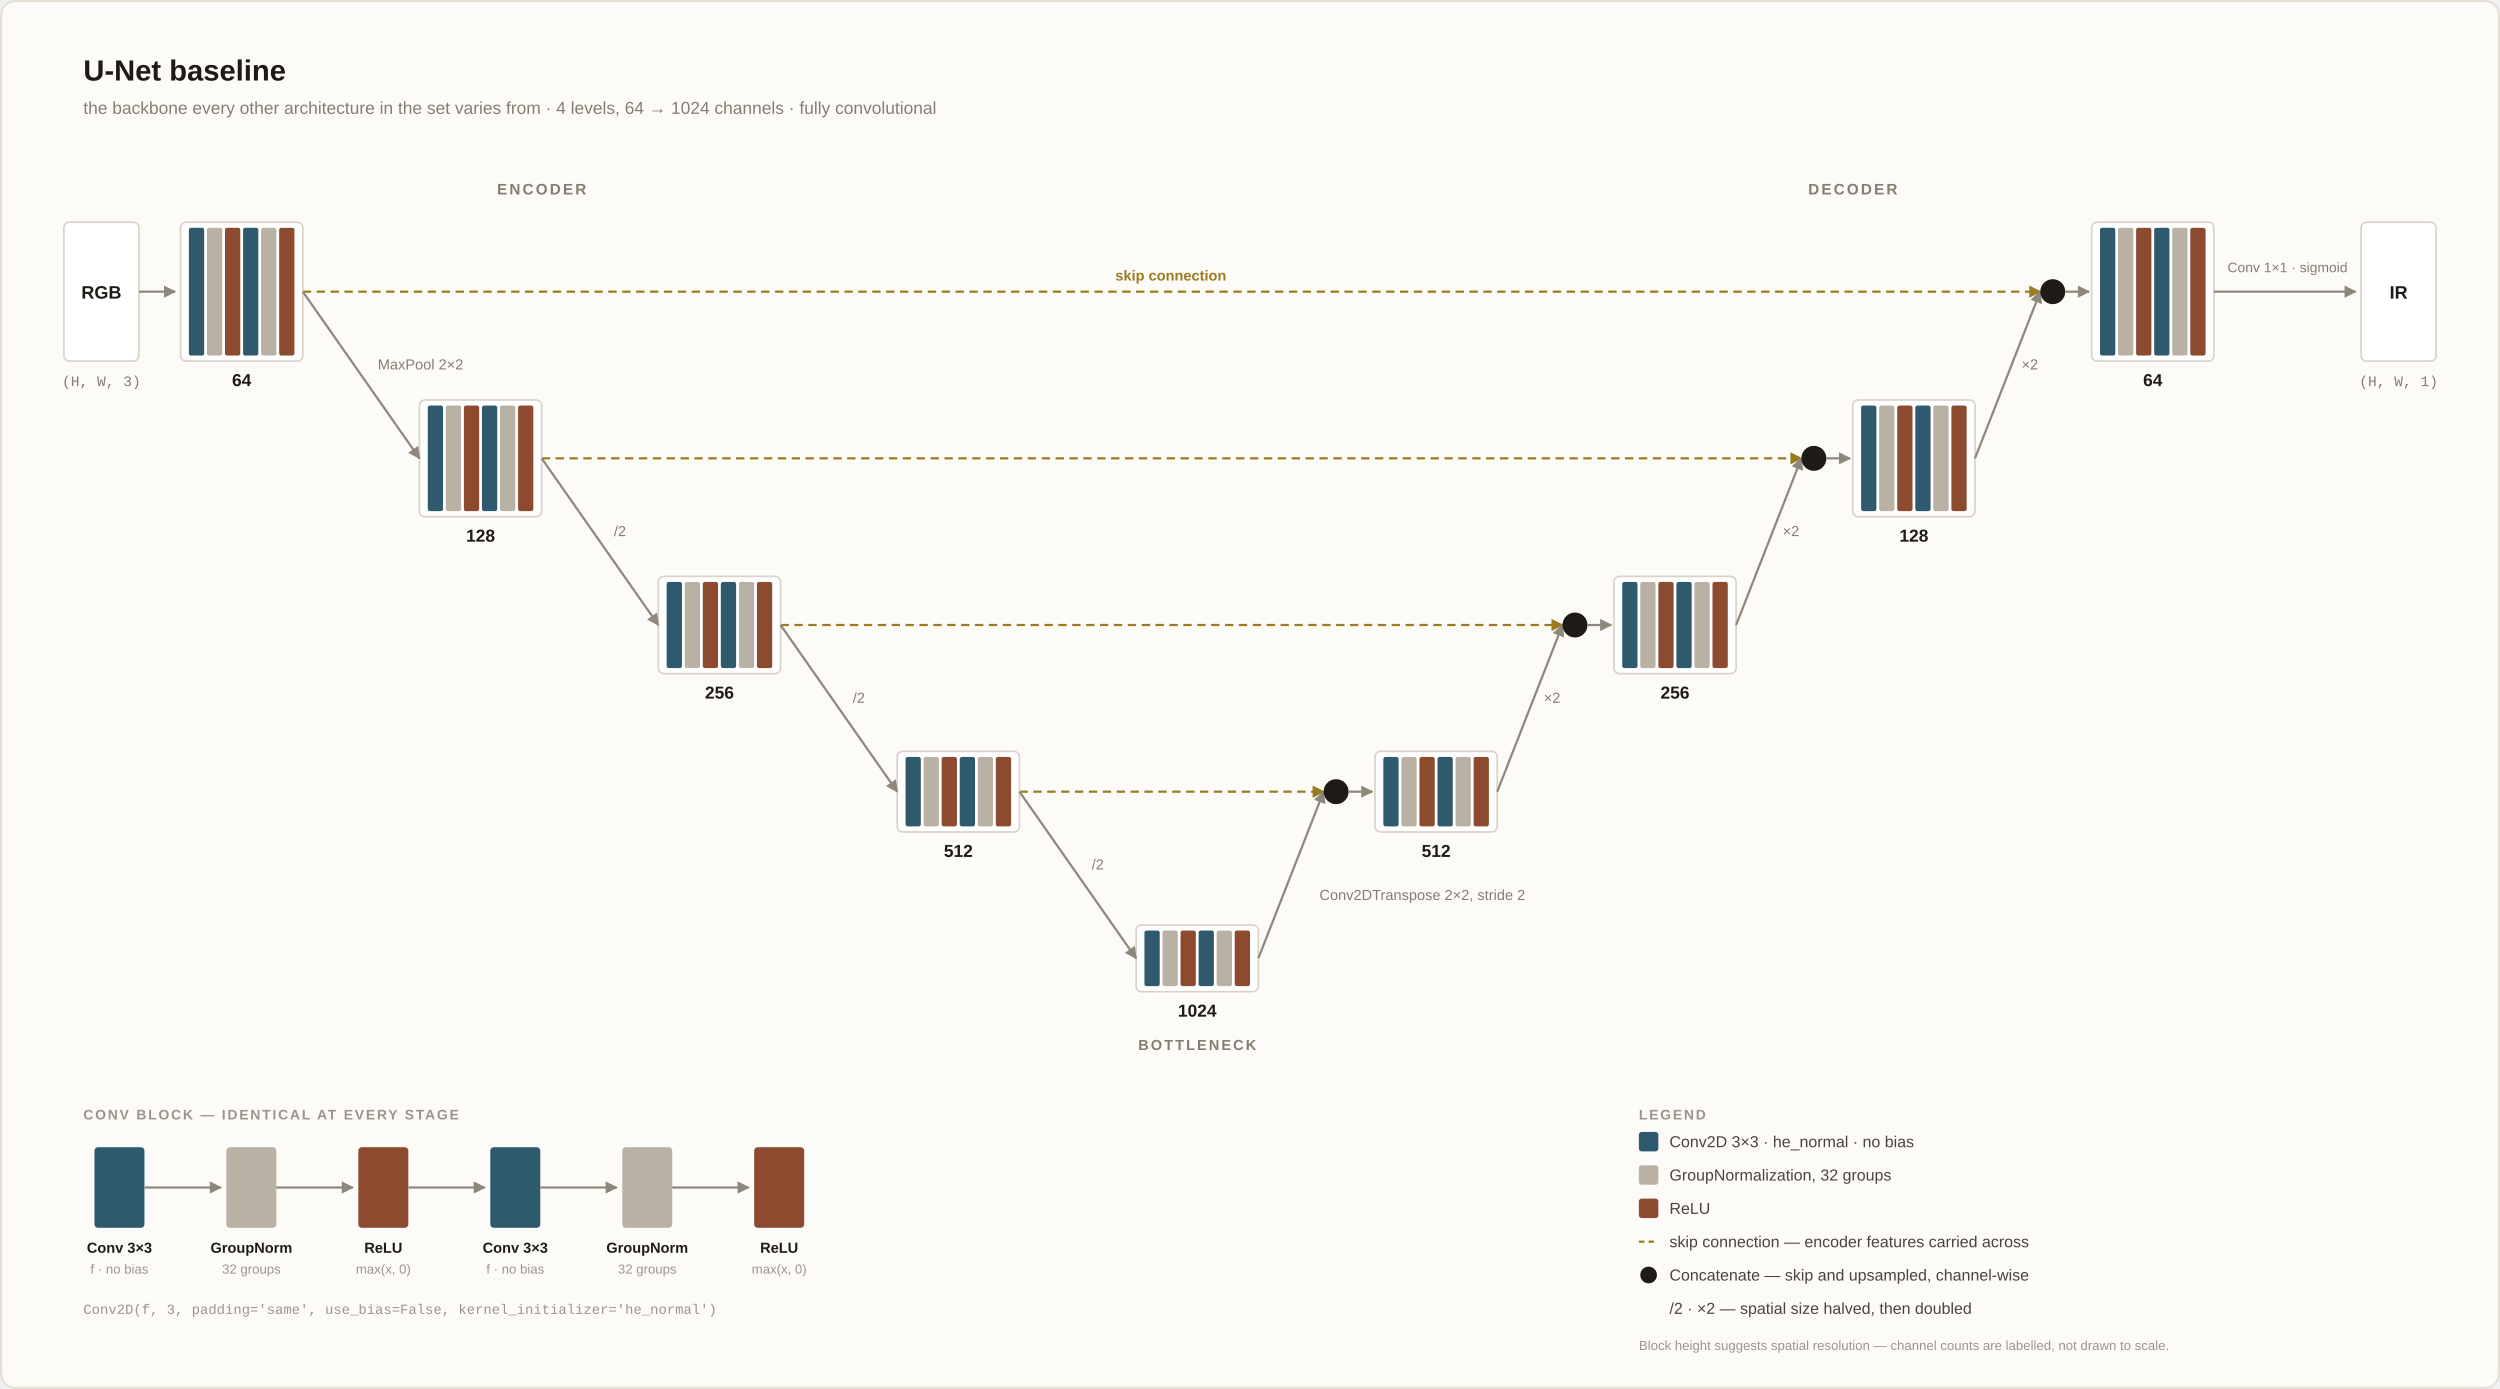
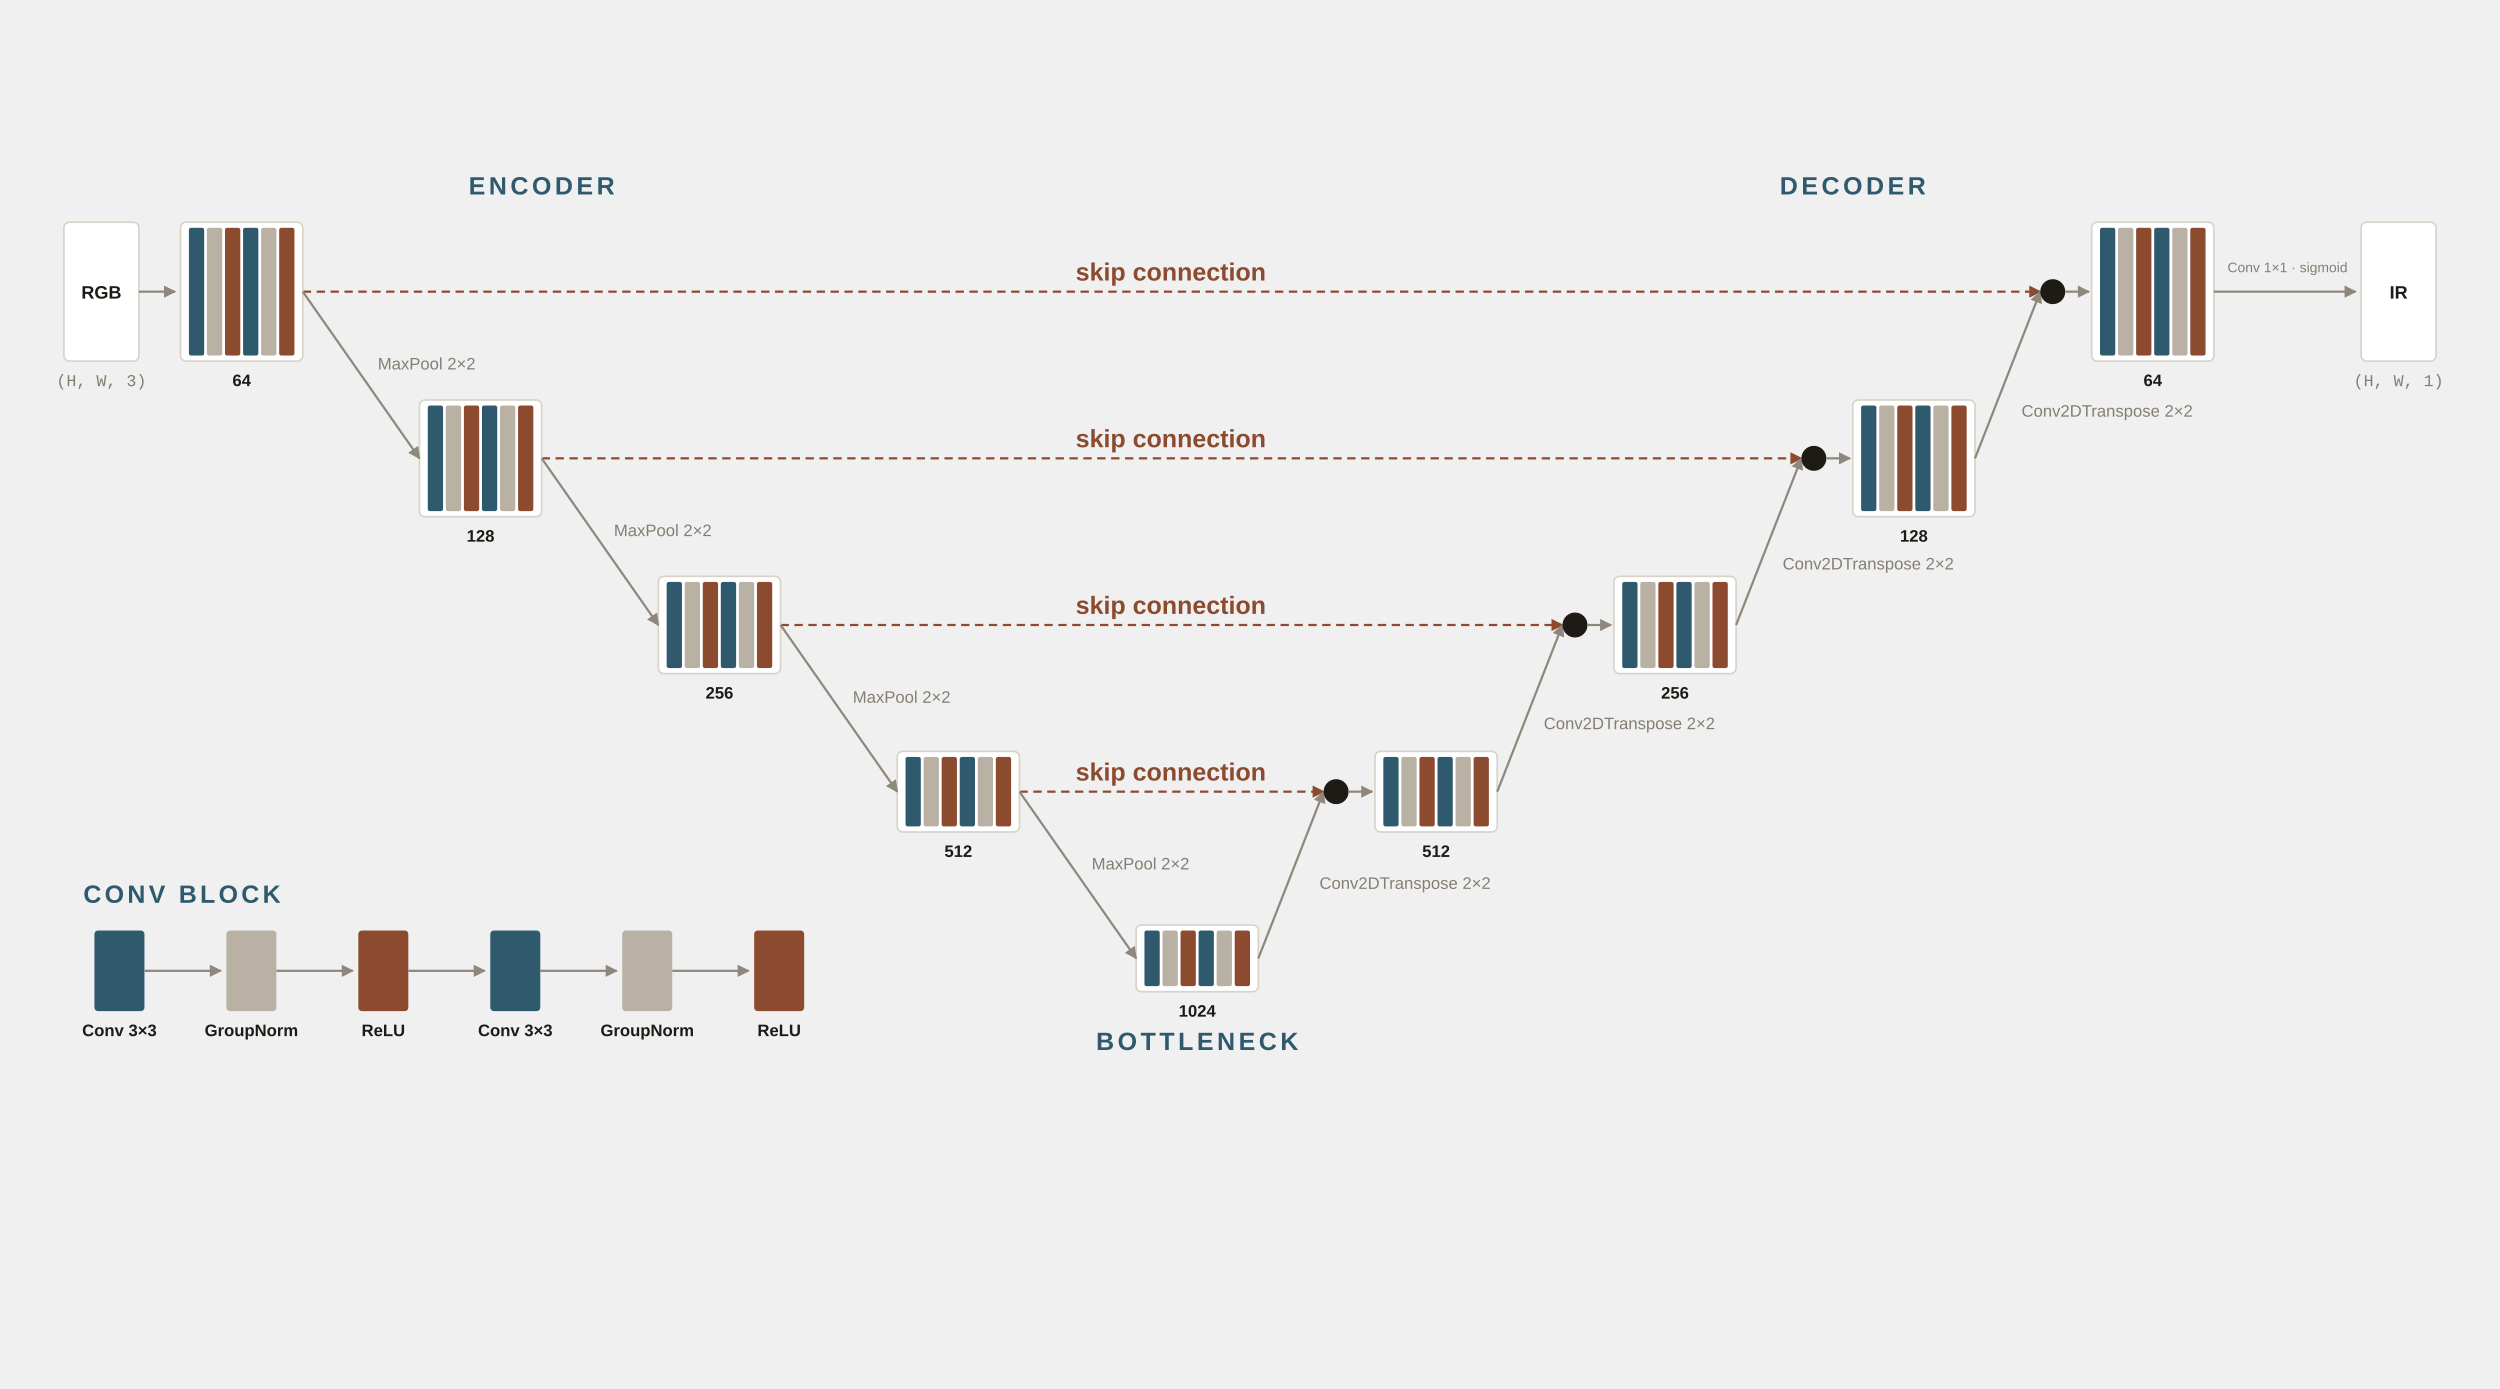
<svg xmlns="http://www.w3.org/2000/svg" viewBox="0 0 1800 1000" width="1800" height="1000" role="img" aria-label="The baseline U-Net: four encoder levels of Conv, GroupNorm and ReLU with max pooling, a 1024-channel bottleneck, four decoder levels with transposed convolution and concatenation, and four skip connections carrying encoder features across to the decoder.">
  <defs>
    <marker id="arrow" viewBox="0 0 10 10" refX="9" refY="5" markerWidth="5.5" markerHeight="5.5" orient="auto">
      <path d="M0,0 L10,5 L0,10 z" fill="#8F877C" />
    </marker>
    <marker id="arrowacc" viewBox="0 0 10 10" refX="9" refY="5" markerWidth="5.5" markerHeight="5.5" orient="auto">
-       <path d="M0,0 L10,5 L0,10 z" fill="#9A7B1F" />
+       <path d="M0,0 L10,5 L0,10 z" fill="#8C4A2F" />
    </marker>
  </defs>
  <g font-family="Arial, Helvetica, sans-serif">
-     <rect x="0" y="0" width="1800" height="1000" rx="10" fill="#FCFBF8" />
-     <rect x="0.75" y="0.75" width="1798.5" height="998.5" rx="10" fill="none" stroke="#E4DFD4" stroke-width="1.5" />
-     <text x="60" y="58" font-size="21" fill="#1E1B17" font-weight="bold">U-Net baseline</text>
-     <text x="60" y="82" font-size="12.5" fill="#857D72">the backbone every other architecture in the set varies from · 4 levels, 64 → 1024 channels · fully convolutional</text>
-     <text x="390" y="140" font-size="11" fill="#857D72" text-anchor="middle" font-weight="bold" letter-spacing="0.14em">ENCODER</text>
-     <text x="1334" y="140" font-size="11" fill="#857D72" text-anchor="middle" font-weight="bold" letter-spacing="0.14em">DECODER</text>
-     <line x1="218" y1="210" x2="1469" y2="210" stroke="#9A7B1F" stroke-width="1.6" stroke-dasharray="6 4" marker-end="url(#arrowacc)" />
-     <line x1="390" y1="330" x2="1297" y2="330" stroke="#9A7B1F" stroke-width="1.6" stroke-dasharray="6 4" marker-end="url(#arrowacc)" />
-     <line x1="562" y1="450" x2="1125" y2="450" stroke="#9A7B1F" stroke-width="1.6" stroke-dasharray="6 4" marker-end="url(#arrowacc)" />
-     <line x1="734" y1="570" x2="953" y2="570" stroke="#9A7B1F" stroke-width="1.6" stroke-dasharray="6 4" marker-end="url(#arrowacc)" />
-     <text x="843" y="202" font-size="10.5" fill="#9A7B1F" text-anchor="middle" font-weight="bold">skip connection</text>
+     <rect x="0" y="0" width="1800" height="1000" rx="10" fill="none" />
+     <rect x="0.75" y="0.75" width="1798.5" height="998.5" rx="10" fill="none" stroke="none" stroke-width="1.5" />
+     <text x="390" y="140" font-size="18" fill="#2F5A6E" text-anchor="middle" font-weight="bold" letter-spacing="0.14em">ENCODER</text>
+     <text x="1334" y="140" font-size="18" fill="#2F5A6E" text-anchor="middle" font-weight="bold" letter-spacing="0.14em">DECODER</text>
+     <text x="843" y="202" font-size="18" fill="#8C4A2F" text-anchor="middle" font-weight="bold">skip connection</text>
+     <line x1="218" y1="210" x2="1469" y2="210" stroke="#8C4A2F" stroke-width="1.6" stroke-dasharray="6 4" marker-end="url(#arrowacc)" />
+     <text x="843" y="322" font-size="18" fill="#8C4A2F" text-anchor="middle" font-weight="bold">skip connection</text>
+     <line x1="390" y1="330" x2="1297" y2="330" stroke="#8C4A2F" stroke-width="1.6" stroke-dasharray="6 4" marker-end="url(#arrowacc)" />
+     <text x="843" y="442" font-size="18" fill="#8C4A2F" text-anchor="middle" font-weight="bold">skip connection</text>
+     <line x1="562" y1="450" x2="1125" y2="450" stroke="#8C4A2F" stroke-width="1.6" stroke-dasharray="6 4" marker-end="url(#arrowacc)" />
+     <text x="843" y="562" font-size="18" fill="#8C4A2F" text-anchor="middle" font-weight="bold">skip connection</text>
+     <line x1="734" y1="570" x2="953" y2="570" stroke="#8C4A2F" stroke-width="1.6" stroke-dasharray="6 4" marker-end="url(#arrowacc)" />
    <rect x="46" y="160" width="54" height="100" rx="4" fill="#FFFFFF" stroke="#D8D2C7" stroke-width="1.2" />
    <text x="73" y="215" font-size="13" fill="#1E1B17" text-anchor="middle" font-weight="bold">RGB</text>
-     <text x="73" y="278" font-size="10.5" fill="#857D72" text-anchor="middle" font-family="Consolas, Menlo, Courier New, monospace">(H, W, 3)</text>
+     <text x="73" y="278" font-size="12" fill="#857D72" text-anchor="middle" font-family="Consolas, Menlo, Courier New, monospace">(H, W, 3)</text>
    <line x1="100" y1="210" x2="126" y2="210" stroke="#8F877C" stroke-width="1.6" marker-end="url(#arrow)" />
    <rect x="130" y="160.0" width="88" height="100" rx="4" fill="#FFFFFF" stroke="#D8D2C7" stroke-width="1.2" />
    <rect x="136" y="164.0" width="11" height="92" rx="1.5" fill="#2F5A6E" />
    <rect x="149" y="164.0" width="11" height="92" rx="1.5" fill="#B9B1A4" />
    <rect x="162" y="164.0" width="11" height="92" rx="1.5" fill="#8C4A2F" />
    <rect x="175" y="164.0" width="11" height="92" rx="1.5" fill="#2F5A6E" />
    <rect x="188" y="164.0" width="11" height="92" rx="1.5" fill="#B9B1A4" />
    <rect x="201" y="164.0" width="11" height="92" rx="1.5" fill="#8C4A2F" />
-     <text x="174.0" y="278.0" font-size="12.5" fill="#1E1B17" text-anchor="middle" font-weight="bold">64</text>
+     <text x="174.0" y="278.0" font-size="12" fill="#1E1B17" text-anchor="middle" font-weight="bold">64</text>
    <rect x="302" y="288.0" width="88" height="84" rx="4" fill="#FFFFFF" stroke="#D8D2C7" stroke-width="1.2" />
    <rect x="308" y="292.0" width="11" height="76" rx="1.5" fill="#2F5A6E" />
    <rect x="321" y="292.0" width="11" height="76" rx="1.5" fill="#B9B1A4" />
    <rect x="334" y="292.0" width="11" height="76" rx="1.5" fill="#8C4A2F" />
    <rect x="347" y="292.0" width="11" height="76" rx="1.5" fill="#2F5A6E" />
    <rect x="360" y="292.0" width="11" height="76" rx="1.5" fill="#B9B1A4" />
    <rect x="373" y="292.0" width="11" height="76" rx="1.5" fill="#8C4A2F" />
-     <text x="346.0" y="390.0" font-size="12.5" fill="#1E1B17" text-anchor="middle" font-weight="bold">128</text>
+     <text x="346.0" y="390.0" font-size="12" fill="#1E1B17" text-anchor="middle" font-weight="bold">128</text>
    <rect x="474" y="415.0" width="88" height="70" rx="4" fill="#FFFFFF" stroke="#D8D2C7" stroke-width="1.2" />
    <rect x="480" y="419.0" width="11" height="62" rx="1.5" fill="#2F5A6E" />
    <rect x="493" y="419.0" width="11" height="62" rx="1.5" fill="#B9B1A4" />
    <rect x="506" y="419.0" width="11" height="62" rx="1.5" fill="#8C4A2F" />
    <rect x="519" y="419.0" width="11" height="62" rx="1.5" fill="#2F5A6E" />
    <rect x="532" y="419.0" width="11" height="62" rx="1.5" fill="#B9B1A4" />
    <rect x="545" y="419.0" width="11" height="62" rx="1.5" fill="#8C4A2F" />
-     <text x="518.0" y="503.0" font-size="12.5" fill="#1E1B17" text-anchor="middle" font-weight="bold">256</text>
+     <text x="518.0" y="503.0" font-size="12" fill="#1E1B17" text-anchor="middle" font-weight="bold">256</text>
    <rect x="646" y="541.0" width="88" height="58" rx="4" fill="#FFFFFF" stroke="#D8D2C7" stroke-width="1.2" />
    <rect x="652" y="545.0" width="11" height="50" rx="1.5" fill="#2F5A6E" />
    <rect x="665" y="545.0" width="11" height="50" rx="1.5" fill="#B9B1A4" />
    <rect x="678" y="545.0" width="11" height="50" rx="1.5" fill="#8C4A2F" />
    <rect x="691" y="545.0" width="11" height="50" rx="1.5" fill="#2F5A6E" />
    <rect x="704" y="545.0" width="11" height="50" rx="1.5" fill="#B9B1A4" />
    <rect x="717" y="545.0" width="11" height="50" rx="1.5" fill="#8C4A2F" />
-     <text x="690.0" y="617.0" font-size="12.5" fill="#1E1B17" text-anchor="middle" font-weight="bold">512</text>
+     <text x="690.0" y="617.0" font-size="12" fill="#1E1B17" text-anchor="middle" font-weight="bold">512</text>
    <rect x="818" y="666.0" width="88" height="48" rx="4" fill="#FFFFFF" stroke="#D8D2C7" stroke-width="1.2" />
    <rect x="824" y="670.0" width="11" height="40" rx="1.5" fill="#2F5A6E" />
    <rect x="837" y="670.0" width="11" height="40" rx="1.5" fill="#B9B1A4" />
    <rect x="850" y="670.0" width="11" height="40" rx="1.5" fill="#8C4A2F" />
    <rect x="863" y="670.0" width="11" height="40" rx="1.5" fill="#2F5A6E" />
    <rect x="876" y="670.0" width="11" height="40" rx="1.5" fill="#B9B1A4" />
    <rect x="889" y="670.0" width="11" height="40" rx="1.5" fill="#8C4A2F" />
-     <text x="862.0" y="732.0" font-size="12.5" fill="#1E1B17" text-anchor="middle" font-weight="bold">1024</text>
+     <text x="862.0" y="732.0" font-size="12" fill="#1E1B17" text-anchor="middle" font-weight="bold">1024</text>
    <rect x="990" y="541.0" width="88" height="58" rx="4" fill="#FFFFFF" stroke="#D8D2C7" stroke-width="1.2" />
    <rect x="996" y="545.0" width="11" height="50" rx="1.5" fill="#2F5A6E" />
    <rect x="1009" y="545.0" width="11" height="50" rx="1.5" fill="#B9B1A4" />
    <rect x="1022" y="545.0" width="11" height="50" rx="1.5" fill="#8C4A2F" />
    <rect x="1035" y="545.0" width="11" height="50" rx="1.5" fill="#2F5A6E" />
    <rect x="1048" y="545.0" width="11" height="50" rx="1.5" fill="#B9B1A4" />
    <rect x="1061" y="545.0" width="11" height="50" rx="1.5" fill="#8C4A2F" />
-     <text x="1034.0" y="617.0" font-size="12.5" fill="#1E1B17" text-anchor="middle" font-weight="bold">512</text>
+     <text x="1034.0" y="617.0" font-size="12" fill="#1E1B17" text-anchor="middle" font-weight="bold">512</text>
    <rect x="1162" y="415.0" width="88" height="70" rx="4" fill="#FFFFFF" stroke="#D8D2C7" stroke-width="1.2" />
    <rect x="1168" y="419.0" width="11" height="62" rx="1.5" fill="#2F5A6E" />
    <rect x="1181" y="419.0" width="11" height="62" rx="1.5" fill="#B9B1A4" />
    <rect x="1194" y="419.0" width="11" height="62" rx="1.5" fill="#8C4A2F" />
    <rect x="1207" y="419.0" width="11" height="62" rx="1.5" fill="#2F5A6E" />
    <rect x="1220" y="419.0" width="11" height="62" rx="1.5" fill="#B9B1A4" />
    <rect x="1233" y="419.0" width="11" height="62" rx="1.5" fill="#8C4A2F" />
-     <text x="1206.0" y="503.0" font-size="12.5" fill="#1E1B17" text-anchor="middle" font-weight="bold">256</text>
+     <text x="1206.0" y="503.0" font-size="12" fill="#1E1B17" text-anchor="middle" font-weight="bold">256</text>
    <rect x="1334" y="288.0" width="88" height="84" rx="4" fill="#FFFFFF" stroke="#D8D2C7" stroke-width="1.2" />
    <rect x="1340" y="292.0" width="11" height="76" rx="1.5" fill="#2F5A6E" />
    <rect x="1353" y="292.0" width="11" height="76" rx="1.5" fill="#B9B1A4" />
    <rect x="1366" y="292.0" width="11" height="76" rx="1.5" fill="#8C4A2F" />
    <rect x="1379" y="292.0" width="11" height="76" rx="1.5" fill="#2F5A6E" />
    <rect x="1392" y="292.0" width="11" height="76" rx="1.5" fill="#B9B1A4" />
    <rect x="1405" y="292.0" width="11" height="76" rx="1.5" fill="#8C4A2F" />
-     <text x="1378.0" y="390.0" font-size="12.5" fill="#1E1B17" text-anchor="middle" font-weight="bold">128</text>
+     <text x="1378.0" y="390.0" font-size="12" fill="#1E1B17" text-anchor="middle" font-weight="bold">128</text>
    <rect x="1506" y="160.0" width="88" height="100" rx="4" fill="#FFFFFF" stroke="#D8D2C7" stroke-width="1.2" />
    <rect x="1512" y="164.0" width="11" height="92" rx="1.5" fill="#2F5A6E" />
    <rect x="1525" y="164.0" width="11" height="92" rx="1.5" fill="#B9B1A4" />
    <rect x="1538" y="164.0" width="11" height="92" rx="1.5" fill="#8C4A2F" />
    <rect x="1551" y="164.0" width="11" height="92" rx="1.5" fill="#2F5A6E" />
    <rect x="1564" y="164.0" width="11" height="92" rx="1.5" fill="#B9B1A4" />
    <rect x="1577" y="164.0" width="11" height="92" rx="1.5" fill="#8C4A2F" />
-     <text x="1550.0" y="278.0" font-size="12.5" fill="#1E1B17" text-anchor="middle" font-weight="bold">64</text>
+     <text x="1550.0" y="278.0" font-size="12" fill="#1E1B17" text-anchor="middle" font-weight="bold">64</text>
    <line x1="218" y1="210" x2="302" y2="330" stroke="#8F877C" stroke-width="1.6" marker-end="url(#arrow)" />
    <line x1="390" y1="330" x2="474" y2="450" stroke="#8F877C" stroke-width="1.6" marker-end="url(#arrow)" />
    <line x1="562" y1="450" x2="646" y2="570" stroke="#8F877C" stroke-width="1.6" marker-end="url(#arrow)" />
    <line x1="734" y1="570" x2="818" y2="690" stroke="#8F877C" stroke-width="1.6" marker-end="url(#arrow)" />
-     <text x="272" y="266" font-size="10.5" fill="#857D72">MaxPool 2×2</text>
-     <text x="442.0" y="386.0" font-size="10.5" fill="#857D72">/2</text>
-     <text x="614.0" y="506.0" font-size="10.5" fill="#857D72">/2</text>
-     <text x="786.0" y="626.0" font-size="10.5" fill="#857D72">/2</text>
+     <text x="272" y="266" font-size="12" fill="#857D72">MaxPool 2×2</text>
+     <text x="442.0" y="386.0" font-size="12" fill="#857D72">MaxPool 2×2</text>
+     <text x="614.0" y="506.0" font-size="12" fill="#857D72">MaxPool 2×2</text>
+     <text x="786.0" y="626.0" font-size="12" fill="#857D72">MaxPool 2×2</text>
    <line x1="906" y1="690" x2="953" y2="570" stroke="#8F877C" stroke-width="1.6" marker-end="url(#arrow)" />
    <circle cx="962" cy="570" r="9" fill="#1E1B17" />
    <line x1="971" y1="570" x2="988" y2="570" stroke="#8F877C" stroke-width="1.6" marker-end="url(#arrow)" />
    <line x1="1078" y1="570" x2="1125" y2="450" stroke="#8F877C" stroke-width="1.6" marker-end="url(#arrow)" />
    <circle cx="1134" cy="450" r="9" fill="#1E1B17" />
    <line x1="1143" y1="450" x2="1160" y2="450" stroke="#8F877C" stroke-width="1.6" marker-end="url(#arrow)" />
    <line x1="1250" y1="450" x2="1297" y2="330" stroke="#8F877C" stroke-width="1.6" marker-end="url(#arrow)" />
    <circle cx="1306" cy="330" r="9" fill="#1E1B17" />
    <line x1="1315" y1="330" x2="1332" y2="330" stroke="#8F877C" stroke-width="1.6" marker-end="url(#arrow)" />
    <line x1="1422" y1="330" x2="1469" y2="210" stroke="#8F877C" stroke-width="1.6" marker-end="url(#arrow)" />
    <circle cx="1478" cy="210" r="9" fill="#1E1B17" />
    <line x1="1487" y1="210" x2="1504" y2="210" stroke="#8F877C" stroke-width="1.6" marker-end="url(#arrow)" />
-     <text x="950" y="648" font-size="10.5" fill="#857D72">Conv2DTranspose 2×2, stride 2</text>
-     <text x="1111.5" y="506.0" font-size="10.5" fill="#857D72">×2</text>
-     <text x="1283.5" y="386.0" font-size="10.5" fill="#857D72">×2</text>
-     <text x="1455.5" y="266.0" font-size="10.5" fill="#857D72">×2</text>
-     <text x="862" y="756" font-size="10.5" fill="#857D72" text-anchor="middle" font-weight="bold" letter-spacing="0.14em">BOTTLENECK</text>
+     <text x="950" y="640" font-size="12" fill="#857D72">Conv2DTranspose 2×2</text>
+     <text x="1111.5" y="525.0" font-size="12" fill="#857D72">Conv2DTranspose 2×2</text>
+     <text x="1283.5" y="410.0" font-size="12" fill="#857D72">Conv2DTranspose 2×2</text>
+     <text x="1455.5" y="300.0" font-size="12" fill="#857D72">Conv2DTranspose 2×2</text>
+     <text x="862" y="756" font-size="18" fill="#2F5A6E" text-anchor="middle" font-weight="bold" letter-spacing="0.14em">BOTTLENECK</text>
    <line x1="1594" y1="210" x2="1696" y2="210" stroke="#8F877C" stroke-width="1.6" marker-end="url(#arrow)" />
    <text x="1647" y="196" font-size="10" fill="#857D72" text-anchor="middle">Conv 1×1 · sigmoid</text>
    <rect x="1700" y="160" width="54" height="100" rx="4" fill="#FFFFFF" stroke="#D8D2C7" stroke-width="1.2" />
    <text x="1727" y="215" font-size="13" fill="#1E1B17" text-anchor="middle" font-weight="bold">IR</text>
-     <text x="1727" y="278" font-size="10.5" fill="#857D72" text-anchor="middle" font-family="Consolas, Menlo, Courier New, monospace">(H, W, 1)</text>
-     <text x="60" y="806" font-size="10" fill="#9C948A" font-weight="bold" letter-spacing="0.13em">CONV BLOCK — IDENTICAL AT EVERY STAGE</text>
-     <rect x="68" y="826" width="36" height="58" rx="2.5" fill="#2F5A6E" />
-     <text x="86" y="902" font-size="10.5" fill="#1E1B17" text-anchor="middle" font-weight="bold">Conv 3×3</text>
-     <text x="86" y="917" font-size="9.5" fill="#9C948A" text-anchor="middle">f · no bias</text>
-     <line x1="104" y1="855" x2="159" y2="855" stroke="#8F877C" stroke-width="1.6" marker-end="url(#arrow)" />
-     <rect x="163" y="826" width="36" height="58" rx="2.5" fill="#B9B1A4" />
-     <text x="181" y="902" font-size="10.5" fill="#1E1B17" text-anchor="middle" font-weight="bold">GroupNorm</text>
-     <text x="181" y="917" font-size="9.5" fill="#9C948A" text-anchor="middle">32 groups</text>
-     <line x1="199" y1="855" x2="254" y2="855" stroke="#8F877C" stroke-width="1.6" marker-end="url(#arrow)" />
-     <rect x="258" y="826" width="36" height="58" rx="2.5" fill="#8C4A2F" />
-     <text x="276" y="902" font-size="10.5" fill="#1E1B17" text-anchor="middle" font-weight="bold">ReLU</text>
-     <text x="276" y="917" font-size="9.5" fill="#9C948A" text-anchor="middle">max(x, 0)</text>
-     <line x1="294" y1="855" x2="349" y2="855" stroke="#8F877C" stroke-width="1.6" marker-end="url(#arrow)" />
-     <rect x="353" y="826" width="36" height="58" rx="2.5" fill="#2F5A6E" />
-     <text x="371" y="902" font-size="10.5" fill="#1E1B17" text-anchor="middle" font-weight="bold">Conv 3×3</text>
-     <text x="371" y="917" font-size="9.5" fill="#9C948A" text-anchor="middle">f · no bias</text>
-     <line x1="389" y1="855" x2="444" y2="855" stroke="#8F877C" stroke-width="1.6" marker-end="url(#arrow)" />
-     <rect x="448" y="826" width="36" height="58" rx="2.5" fill="#B9B1A4" />
-     <text x="466" y="902" font-size="10.5" fill="#1E1B17" text-anchor="middle" font-weight="bold">GroupNorm</text>
-     <text x="466" y="917" font-size="9.5" fill="#9C948A" text-anchor="middle">32 groups</text>
-     <line x1="484" y1="855" x2="539" y2="855" stroke="#8F877C" stroke-width="1.6" marker-end="url(#arrow)" />
-     <rect x="543" y="826" width="36" height="58" rx="2.5" fill="#8C4A2F" />
-     <text x="561" y="902" font-size="10.5" fill="#1E1B17" text-anchor="middle" font-weight="bold">ReLU</text>
-     <text x="561" y="917" font-size="9.5" fill="#9C948A" text-anchor="middle">max(x, 0)</text>
-     <text x="60" y="946" font-size="10" fill="#9C948A" font-family="Consolas, Menlo, Courier New, monospace">Conv2D(f, 3, padding='same', use_bias=False, kernel_initializer='he_normal')</text>
-     <text x="1180" y="806" font-size="10" fill="#9C948A" font-weight="bold" letter-spacing="0.13em">LEGEND</text>
-     <rect x="1180" y="815" width="14" height="14" rx="2" fill="#2F5A6E" />
-     <text x="1202" y="826" font-size="11.5" fill="#4A443C">Conv2D 3×3 · he_normal · no bias</text>
-     <rect x="1180" y="839" width="14" height="14" rx="2" fill="#B9B1A4" />
-     <text x="1202" y="850" font-size="11.5" fill="#4A443C">GroupNormalization, 32 groups</text>
-     <rect x="1180" y="863" width="14" height="14" rx="2" fill="#8C4A2F" />
-     <text x="1202" y="874" font-size="11.5" fill="#4A443C">ReLU</text>
-     <line x1="1180" y1="894" x2="1194" y2="894" stroke="#9A7B1F" stroke-width="1.6" stroke-dasharray="4 3" />
-     <text x="1202" y="898" font-size="11.5" fill="#4A443C">skip connection — encoder features carried across</text>
-     <circle cx="1187" cy="918" r="6" fill="#1E1B17" />
-     <text x="1202" y="922" font-size="11.5" fill="#4A443C">Concatenate — skip and upsampled, channel-wise</text>
-     <text x="1202" y="946" font-size="11.5" fill="#4A443C">/2 · ×2 — spatial size halved, then doubled</text>
-     <text x="1180" y="972" font-size="9.5" fill="#9C948A">Block height suggests spatial resolution — channel counts are labelled, not drawn to scale.</text>
+     <text x="1727" y="278" font-size="12" fill="#857D72" text-anchor="middle" font-family="Consolas, Menlo, Courier New, monospace">(H, W, 1)</text>
+     <text x="60" y="650" font-size="18" fill="#2F5A6E" font-weight="bold" letter-spacing="0.13em">CONV BLOCK</text>
+     <rect x="68" y="670" width="36" height="58" rx="2.5" fill="#2F5A6E" />
+     <text x="86" y="746" font-size="12" fill="#1E1B17" text-anchor="middle" font-weight="bold">Conv 3×3</text>
+     <line x1="104" y1="699" x2="159" y2="699" stroke="#8F877C" stroke-width="1.6" marker-end="url(#arrow)" />
+     <rect x="163" y="670" width="36" height="58" rx="2.5" fill="#B9B1A4" />
+     <text x="181" y="746" font-size="12" fill="#1E1B17" text-anchor="middle" font-weight="bold">GroupNorm</text>
+     <line x1="199" y1="699" x2="254" y2="699" stroke="#8F877C" stroke-width="1.6" marker-end="url(#arrow)" />
+     <rect x="258" y="670" width="36" height="58" rx="2.5" fill="#8C4A2F" />
+     <text x="276" y="746" font-size="12" fill="#1E1B17" text-anchor="middle" font-weight="bold">ReLU</text>
+     <line x1="294" y1="699" x2="349" y2="699" stroke="#8F877C" stroke-width="1.6" marker-end="url(#arrow)" />
+     <rect x="353" y="670" width="36" height="58" rx="2.5" fill="#2F5A6E" />
+     <text x="371" y="746" font-size="12" fill="#1E1B17" text-anchor="middle" font-weight="bold">Conv 3×3</text>
+     <line x1="389" y1="699" x2="444" y2="699" stroke="#8F877C" stroke-width="1.6" marker-end="url(#arrow)" />
+     <rect x="448" y="670" width="36" height="58" rx="2.5" fill="#B9B1A4" />
+     <text x="466" y="746" font-size="12" fill="#1E1B17" text-anchor="middle" font-weight="bold">GroupNorm</text>
+     <line x1="484" y1="699" x2="539" y2="699" stroke="#8F877C" stroke-width="1.6" marker-end="url(#arrow)" />
+     <rect x="543" y="670" width="36" height="58" rx="2.5" fill="#8C4A2F" />
+     <text x="561" y="746" font-size="12" fill="#1E1B17" text-anchor="middle" font-weight="bold">ReLU</text>
  </g>
</svg>
